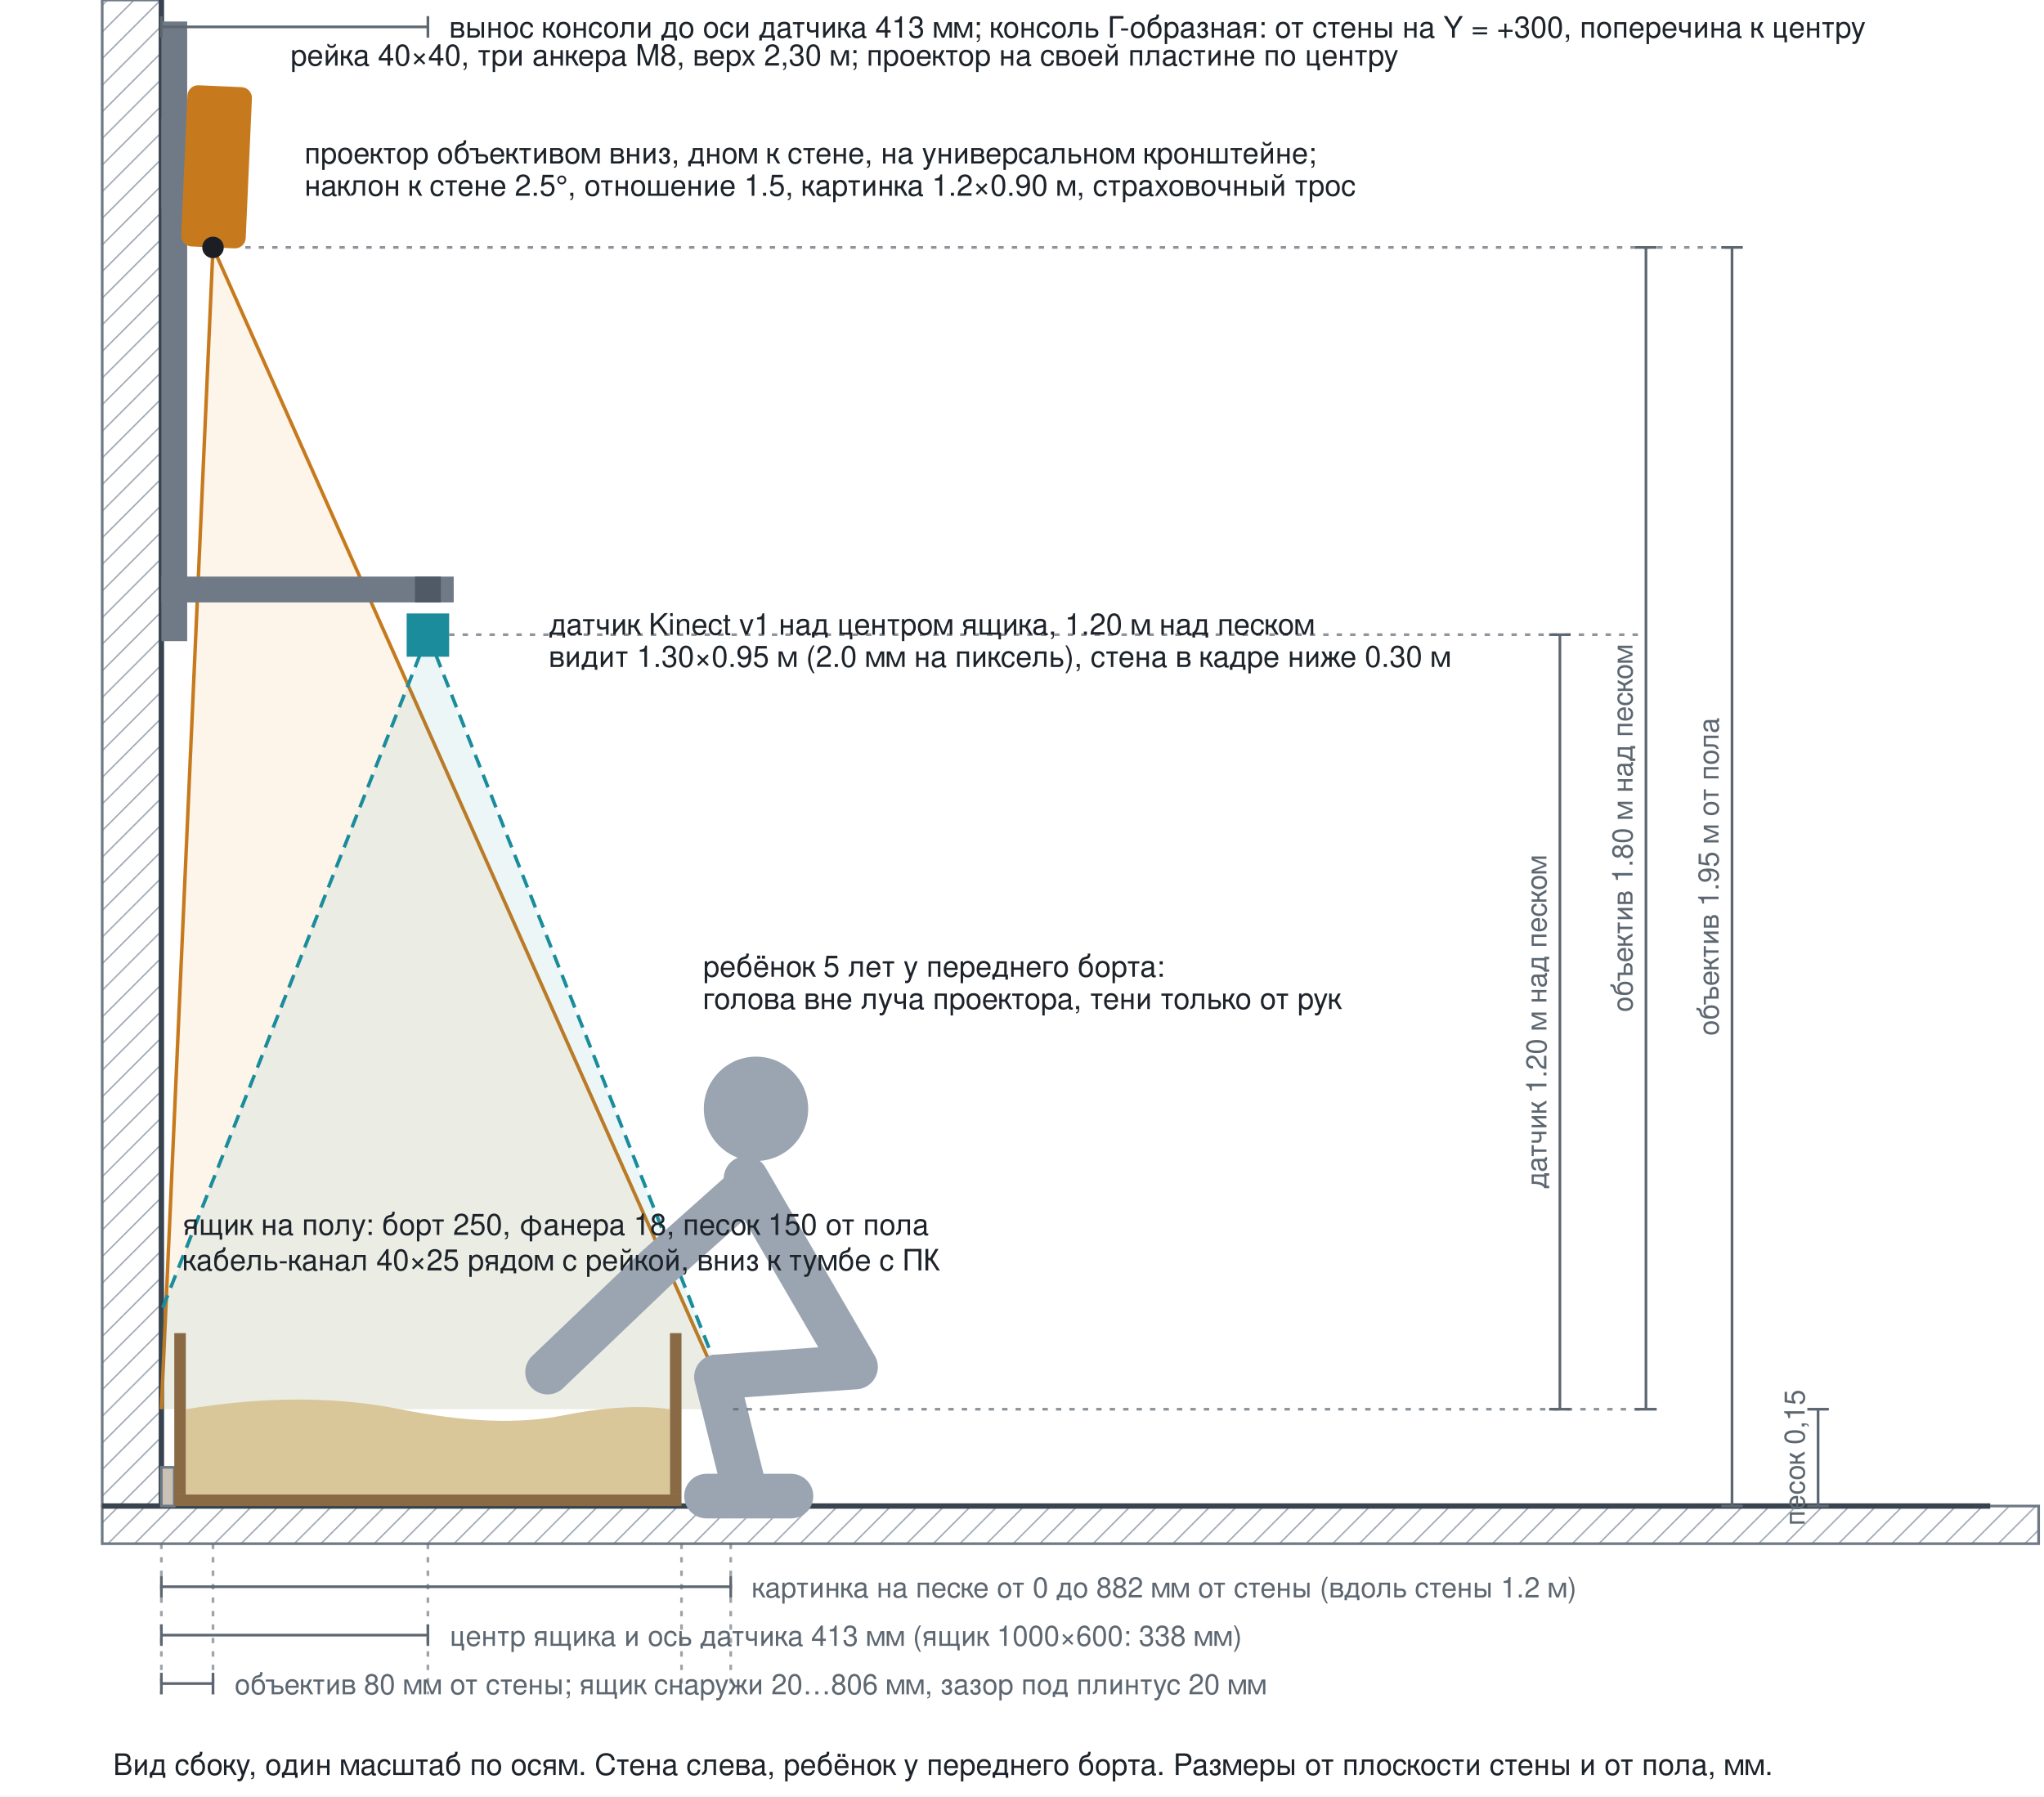
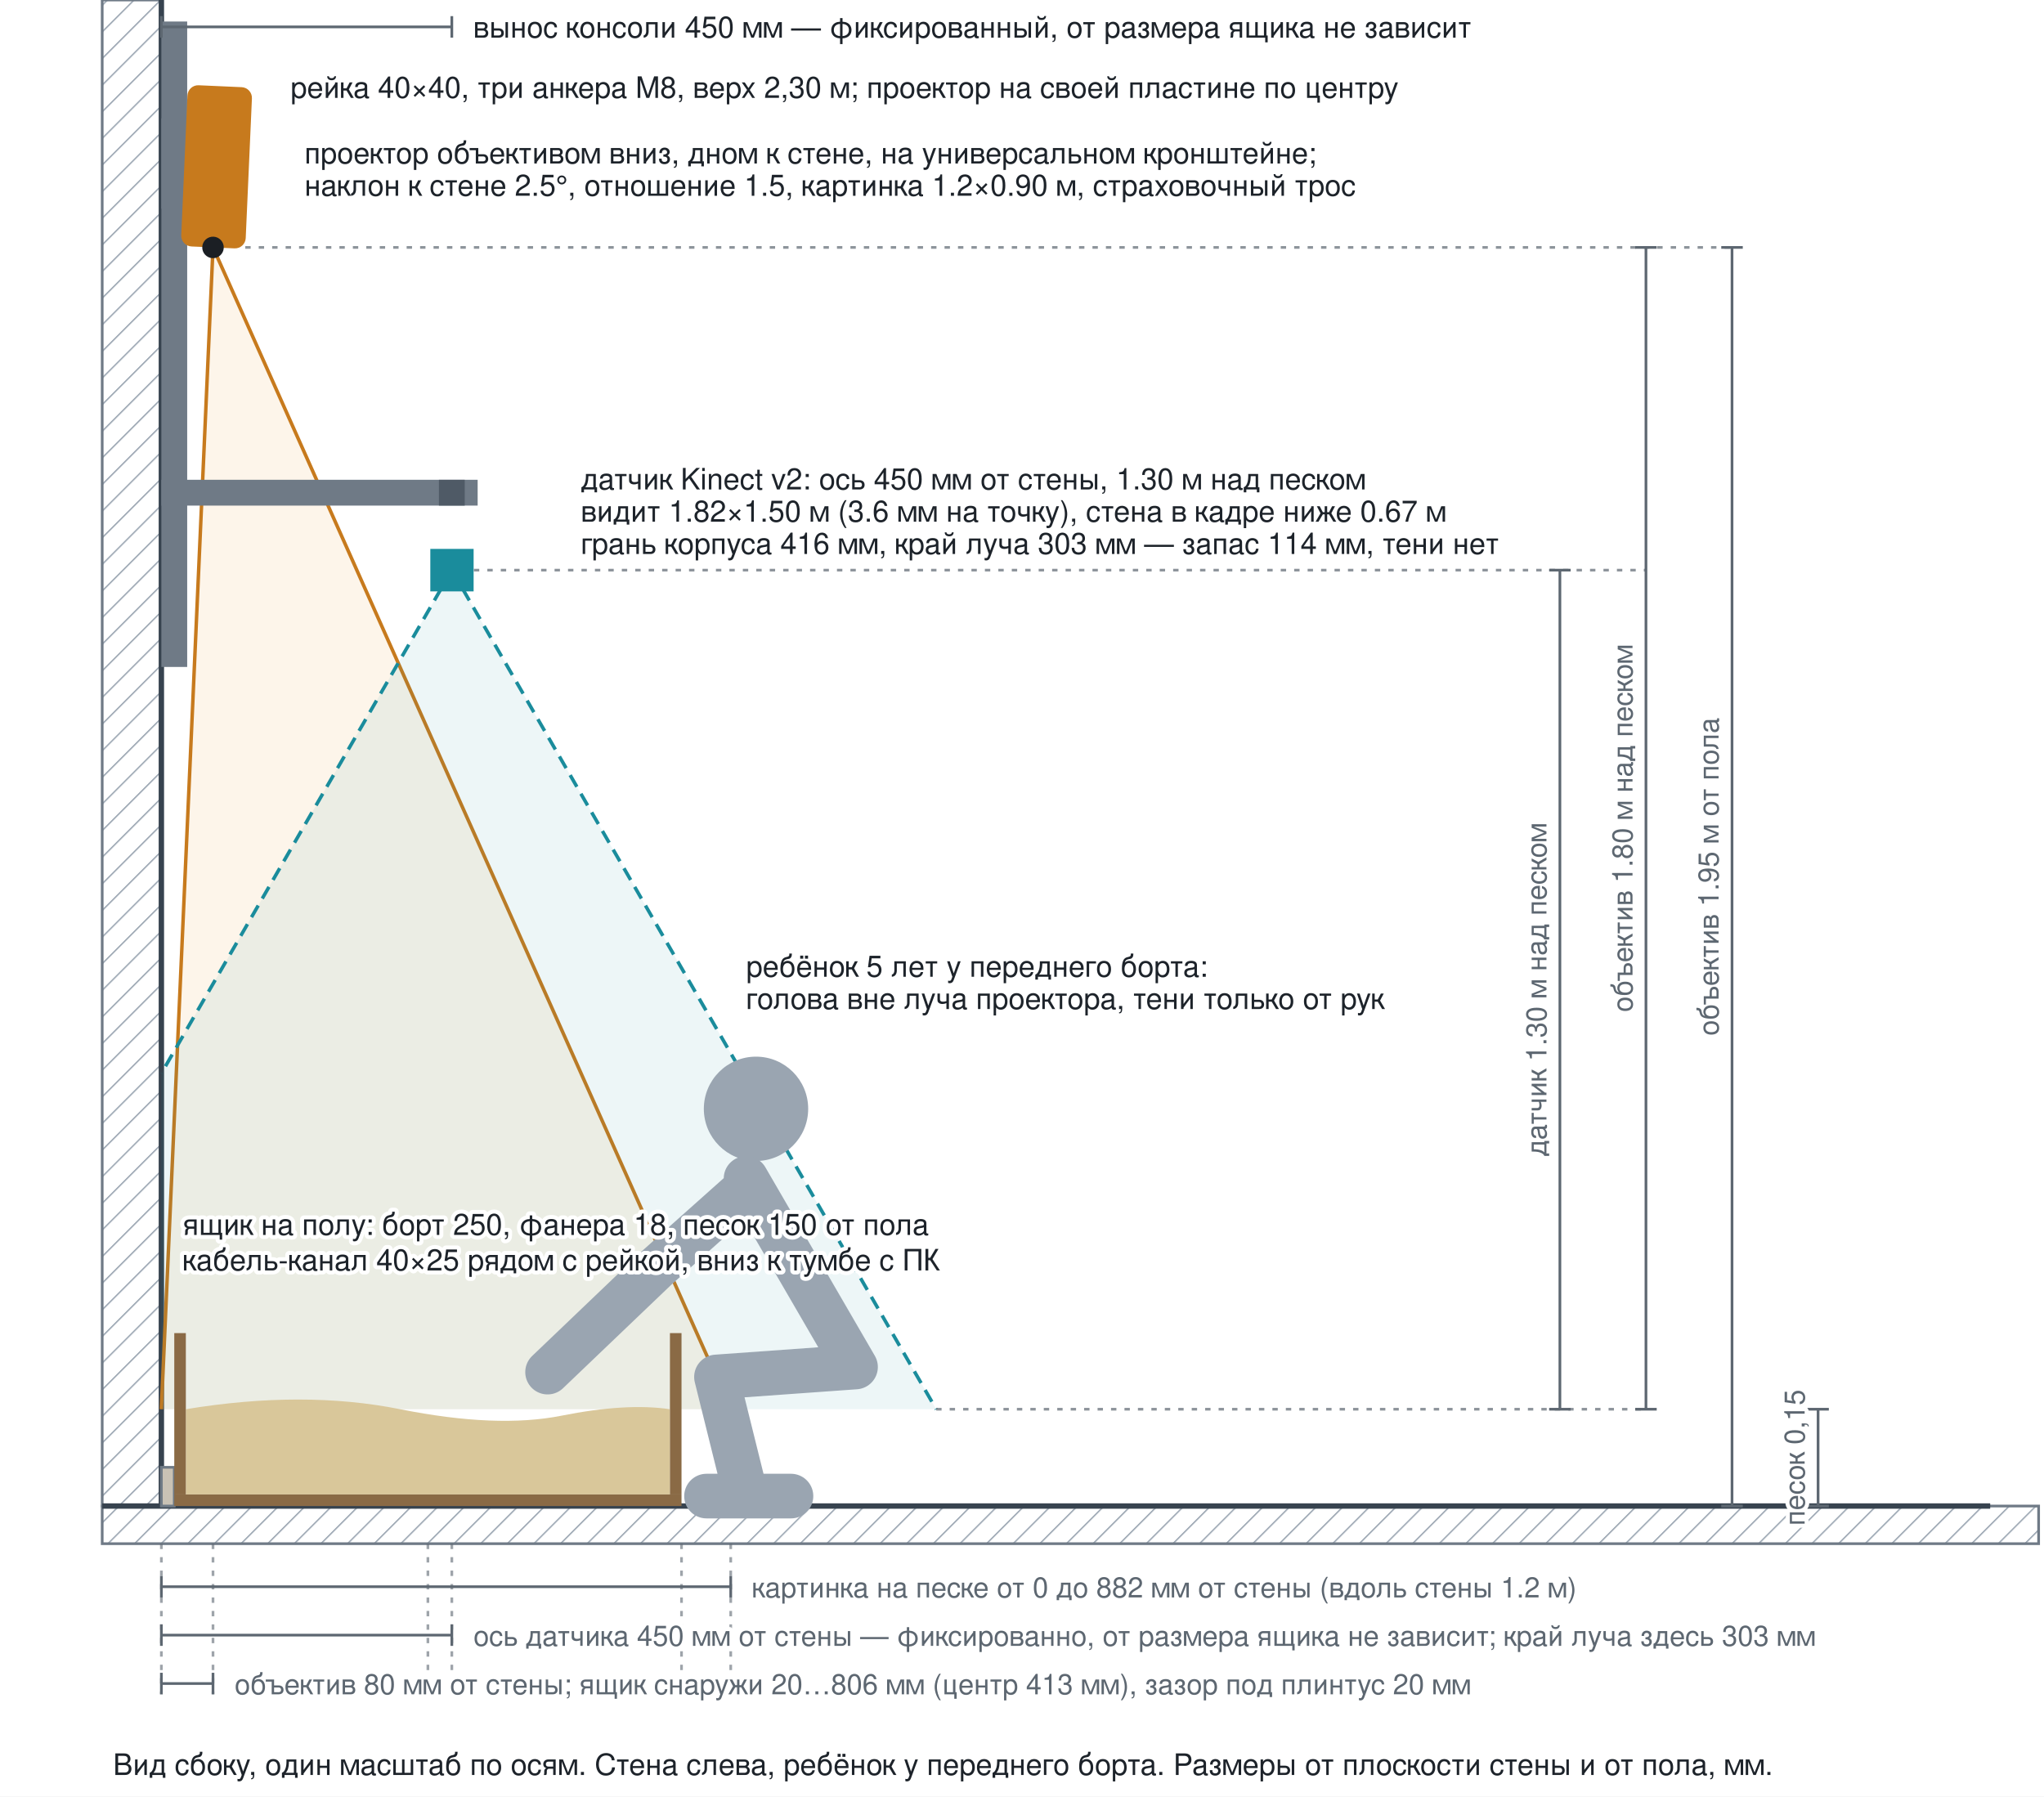
<svg xmlns="http://www.w3.org/2000/svg" viewBox="0 0 760 668" font-family="Helvetica, Arial, sans-serif" font-size="11">
  <defs>
    <pattern id="h" width="7" height="7" patternUnits="userSpaceOnUse" patternTransform="rotate(45)">
      <line x1="0" y1="0" x2="0" y2="7" stroke="#9aa5b1" stroke-width="1" />
    </pattern>
  </defs>
  <rect width="760" height="668" fill="#ffffff" />
  <rect x="38" y="0" width="22" height="560" fill="url(#h)" stroke="#6f7a86" />
  <rect x="38" y="560" width="720" height="14" fill="url(#h)" stroke="#6f7a86" />
  <line x1="60" y1="0" x2="60" y2="560" stroke="#37434f" stroke-width="2" />
  <line x1="38" y1="560" x2="740" y2="560" stroke="#37434f" stroke-width="2" />
  <rect x="60" y="545.6" width="4.8" height="14.4" fill="#c9c2b5" stroke="#6f7a86" />
  <polygon points="79.2,92.0 60.0,524.0 271.7,524.0" fill="#f0a64a" opacity="0.12" />
  <line x1="79.2" y1="92.0" x2="60.0" y2="524.0" stroke="#c77a1d" stroke-width="1.3" />
  <line x1="79.2" y1="92.0" x2="271.7" y2="524.0" stroke="#c77a1d" stroke-width="1.3" />
-   <polygon points="159.1,236.0 60,487.6 60,524.0 272.6,524.0" fill="#1a8c9c" opacity="0.08" />
-   <line x1="159.1" y1="236.0" x2="60" y2="487.6" stroke="#1a8c9c" stroke-width="1.3" stroke-dasharray="5 3" />
-   <line x1="159.1" y1="236.0" x2="272.6" y2="524.0" stroke="#1a8c9c" stroke-width="1.3" stroke-dasharray="5 3" />
+   <polygon points="168.0,212.0 60,399.1 60,524.0 348.1,524.0" fill="#1a8c9c" opacity="0.08" />
+   <line x1="168.0" y1="212.0" x2="60" y2="399.1" stroke="#1a8c9c" stroke-width="1.3" stroke-dasharray="5 3" />
+   <line x1="168.0" y1="212.0" x2="348.1" y2="524.0" stroke="#1a8c9c" stroke-width="1.3" stroke-dasharray="5 3" />
  <path d="M69.1 555.7 V524.0 Q112.8 516.8 148.8 524.0 T208.8 526.4 T249.1 524.0 V555.7 Z" fill="#d9c79a" />
  <rect x="64.8" y="555.7" width="188.6" height="4.3" fill="#8a6a45" />
  <rect x="64.8" y="495.7" width="4.3" height="60.0" fill="#8a6a45" />
  <rect x="249.1" y="495.7" width="4.3" height="60.0" fill="#8a6a45" />
  <circle cx="281.1" cy="412.3" r="19.4" fill="#9aa5b1" />
  <path d="M277.4 438.2 L318.1 508.3 L266.4 512.0 L277.4 556.3 M262.7 556.3 L294.1 556.3 M277.4 441.8 L244.2 471.4 L203.6 510.2" stroke="#9aa5b1" stroke-width="16.6" stroke-linecap="round" stroke-linejoin="round" fill="none" />
-   <rect x="60" y="8.0" width="9.6" height="230.4" fill="#6f7a86" />
-   <rect x="60" y="214.4" width="108.7" height="9.6" fill="#6f7a86" />
-   <rect x="154.3" y="214.4" width="9.6" height="9.6" fill="#4f5a66" />
-   <rect x="151.2" y="228.1" width="15.8" height="16.1" fill="#1a8c9c" />
+   <rect x="60" y="8.0" width="9.6" height="240.0" fill="#6f7a86" />
+   <rect x="60" y="178.4" width="117.6" height="9.6" fill="#6f7a86" />
+   <rect x="163.2" y="178.4" width="9.6" height="9.6" fill="#4f5a66" />
+   <rect x="160.0" y="204.1" width="16.1" height="15.8" fill="#1a8c9c" />
  <rect x="60" y="44.0" width="4.8" height="33.6" fill="#6f7a86" />
  <g transform="rotate(2.54 79.2 92.0)">
    <rect x="67.2" y="32.0" width="24.0" height="60.0" rx="4" fill="#c77a1d" />
    <circle cx="79.2" cy="92.0" r="4" fill="#1b1f24" />
  </g>
-   <line x1="272.6" y1="524.0" x2="612" y2="524.0" stroke="#5d6771" stroke-dasharray="2 3" opacity="0.7" />
-   <line x1="167.0" y1="236.0" x2="612" y2="236.0" stroke="#5d6771" stroke-dasharray="2 3" opacity="0.7" />
+   <line x1="348.1" y1="524.0" x2="612" y2="524.0" stroke="#5d6771" stroke-dasharray="2 3" opacity="0.7" />
+   <line x1="176.2" y1="212.0" x2="612" y2="212.0" stroke="#5d6771" stroke-dasharray="2 3" opacity="0.7" />
  <line x1="91.2" y1="92.0" x2="644" y2="92.0" stroke="#5d6771" stroke-dasharray="2 3" opacity="0.7" />
-   <line x1="580" y1="524.0" x2="580" y2="236.0" stroke="#5d6771" stroke-width="1" />
+   <line x1="580" y1="524.0" x2="580" y2="212.0" stroke="#5d6771" stroke-width="1" />
  <line x1="576" y1="524.0" x2="584" y2="524.0" stroke="#5d6771" />
-   <line x1="576" y1="236.0" x2="584" y2="236.0" stroke="#5d6771" />
-   <text transform="translate(575 380.0) rotate(-90)" text-anchor="middle" fill="#5d6771" font-size="10.5">датчик 1.20 м над песком</text>
+   <line x1="576" y1="212.0" x2="584" y2="212.0" stroke="#5d6771" />
+   <text transform="translate(575 368.0) rotate(-90)" text-anchor="middle" fill="#5d6771" font-size="10.5" stroke="#ffffff" stroke-width="3" stroke-linejoin="round" paint-order="stroke">датчик 1.30 м над песком</text>
  <line x1="612" y1="524.0" x2="612" y2="92.0" stroke="#5d6771" stroke-width="1" />
  <line x1="608" y1="524.0" x2="616" y2="524.0" stroke="#5d6771" />
  <line x1="608" y1="92.0" x2="616" y2="92.0" stroke="#5d6771" />
-   <text transform="translate(607 308.0) rotate(-90)" text-anchor="middle" fill="#5d6771" font-size="10.5">объектив 1.80 м над песком</text>
+   <text transform="translate(607 308.0) rotate(-90)" text-anchor="middle" fill="#5d6771" font-size="10.5" stroke="#ffffff" stroke-width="3" stroke-linejoin="round" paint-order="stroke">объектив 1.80 м над песком</text>
  <line x1="644" y1="560.0" x2="644" y2="92.0" stroke="#5d6771" stroke-width="1" />
  <line x1="640" y1="560.0" x2="648" y2="560.0" stroke="#5d6771" />
  <line x1="640" y1="92.0" x2="648" y2="92.0" stroke="#5d6771" />
-   <text transform="translate(639 326.0) rotate(-90)" text-anchor="middle" fill="#5d6771" font-size="10.5">объектив 1.95 м от пола</text>
+   <text transform="translate(639 326.0) rotate(-90)" text-anchor="middle" fill="#5d6771" font-size="10.5" stroke="#ffffff" stroke-width="3" stroke-linejoin="round" paint-order="stroke">объектив 1.95 м от пола</text>
  <line x1="676" y1="560.0" x2="676" y2="524.0" stroke="#5d6771" stroke-width="1" />
  <line x1="672" y1="560.0" x2="680" y2="560.0" stroke="#5d6771" />
  <line x1="672" y1="524.0" x2="680" y2="524.0" stroke="#5d6771" />
-   <text transform="translate(671 542.0) rotate(-90)" text-anchor="middle" fill="#5d6771" font-size="10.5">песок 0,15</text>
+   <text transform="translate(671 542.0) rotate(-90)" text-anchor="middle" fill="#5d6771" font-size="10.5" stroke="#ffffff" stroke-width="3" stroke-linejoin="round" paint-order="stroke">песок 0,15</text>
  <line x1="60.0" y1="574" x2="60.0" y2="630" stroke="#5d6771" stroke-dasharray="2 3" opacity="0.6" />
  <line x1="79.2" y1="574" x2="79.2" y2="630" stroke="#5d6771" stroke-dasharray="2 3" opacity="0.6" />
  <line x1="159.1" y1="574" x2="159.1" y2="630" stroke="#5d6771" stroke-dasharray="2 3" opacity="0.6" />
+   <line x1="168.0" y1="574" x2="168.0" y2="630" stroke="#5d6771" stroke-dasharray="2 3" opacity="0.6" />
  <line x1="271.7" y1="574" x2="271.7" y2="630" stroke="#5d6771" stroke-dasharray="2 3" opacity="0.6" />
  <line x1="253.4" y1="574" x2="253.4" y2="630" stroke="#5d6771" stroke-dasharray="2 3" opacity="0.6" />
  <line x1="60.0" y1="590.0" x2="271.7" y2="590.0" stroke="#5d6771" stroke-width="1" />
  <line x1="60.0" y1="586.0" x2="60.0" y2="594.0" stroke="#5d6771" />
  <line x1="271.7" y1="586.0" x2="271.7" y2="594.0" stroke="#5d6771" />
-   <text x="279.7" y="594.0" fill="#5d6771" font-size="10.5">картинка на песке от 0 до 882 мм от стены (вдоль стены 1.2 м)</text>
-   <line x1="60.0" y1="608.0" x2="159.1" y2="608.0" stroke="#5d6771" stroke-width="1" />
+   <text x="279.7" y="594.0" fill="#5d6771" font-size="10.5" stroke="#ffffff" stroke-width="3" stroke-linejoin="round" paint-order="stroke">картинка на песке от 0 до 882 мм от стены (вдоль стены 1.2 м)</text>
+   <line x1="60.0" y1="608.0" x2="168.0" y2="608.0" stroke="#5d6771" stroke-width="1" />
  <line x1="60.0" y1="604.0" x2="60.0" y2="612.0" stroke="#5d6771" />
-   <line x1="159.1" y1="604.0" x2="159.1" y2="612.0" stroke="#5d6771" />
-   <text x="167.1" y="612.0" fill="#5d6771" font-size="10.5">центр ящика и ось датчика 413 мм (ящик 1000×600: 338 мм)</text>
+   <line x1="168.0" y1="604.0" x2="168.0" y2="612.0" stroke="#5d6771" />
+   <text x="176.0" y="612.0" fill="#5d6771" font-size="10.5" stroke="#ffffff" stroke-width="3" stroke-linejoin="round" paint-order="stroke">ось датчика 450 мм от стены — фиксированно, от размера ящика не зависит; край луча здесь 303 мм</text>
  <line x1="60.0" y1="626.0" x2="79.2" y2="626.0" stroke="#5d6771" stroke-width="1" />
  <line x1="60.0" y1="622.0" x2="60.0" y2="630.0" stroke="#5d6771" />
  <line x1="79.2" y1="622.0" x2="79.2" y2="630.0" stroke="#5d6771" />
-   <text x="87.2" y="630.0" fill="#5d6771" font-size="10.5">объектив 80 мм от стены; ящик снаружи 20…806 мм, зазор под плинтус 20 мм</text>
+   <text x="87.2" y="630.0" fill="#5d6771" font-size="10.5" stroke="#ffffff" stroke-width="3" stroke-linejoin="round" paint-order="stroke">объектив 80 мм от стены; ящик снаружи 20…806 мм (центр 413 мм), зазор под плинтус 20 мм</text>
  <text x="42" y="660" fill="#1d232a" font-size="11">Вид сбоку, один масштаб по осям. Стена слева, ребёнок у переднего борта. Размеры от плоскости стены и от пола, мм.</text>
-   <line x1="60" y1="10" x2="159.1" y2="10" stroke="#5d6771" />
+   <line x1="60" y1="10" x2="168.0" y2="10" stroke="#5d6771" />
  <line x1="60" y1="6" x2="60" y2="14" stroke="#5d6771" />
-   <line x1="159.1" y1="6" x2="159.1" y2="14" stroke="#5d6771" />
-   <text x="167.1" y="14.0" fill="#1d232a" font-size="11">вынос консоли до оси датчика 413 мм; консоль Г-образная: от стены на Y = +300, поперечина к центру</text>
-   <text x="108.0" y="24.4" fill="#1d232a" font-size="11">рейка 40×40, три анкера M8, верх 2,30 м; проектор на своей пластине по центру</text>
-   <text x="113.2" y="60.8" fill="#1d232a" font-size="11">проектор объективом вниз, дном к стене, на универсальном кронштейне;</text>
-   <text x="113.2" y="72.8" fill="#1d232a" font-size="11">наклон к стене 2.5°, отношение 1.5, картинка 1.2×0.90 м, страховочный трос</text>
-   <text x="204.1" y="236.0" fill="#1d232a" font-size="11">датчик Kinect v1 над центром ящика, 1.20 м над песком</text>
-   <text x="204.1" y="248.0" fill="#1d232a" font-size="11">видит 1.30×0.95 м (2.0 мм на пиксель), стена в кадре ниже 0.30 м</text>
-   <text x="261.4" y="363.2" fill="#1d232a" font-size="11">ребёнок 5 лет у переднего борта:</text>
-   <text x="261.4" y="375.2" fill="#1d232a" font-size="11">голова вне луча проектора, тени только от рук</text>
-   <text x="68.0" y="459.2" fill="#1d232a" font-size="11">ящик на полу: борт 250, фанера 18, песок 150 от пола</text>
-   <text x="68.0" y="472.4" fill="#1d232a" font-size="11">кабель-канал 40×25 рядом с рейкой, вниз к тумбе с ПК</text>
+   <line x1="168.0" y1="6" x2="168.0" y2="14" stroke="#5d6771" />
+   <text x="176.0" y="14.0" fill="#1d232a" font-size="11" stroke="#ffffff" stroke-width="3" stroke-linejoin="round" paint-order="stroke">вынос консоли 450 мм — фиксированный, от размера ящика не зависит</text>
+   <text x="108.0" y="36.4" fill="#1d232a" font-size="11" stroke="#ffffff" stroke-width="3" stroke-linejoin="round" paint-order="stroke">рейка 40×40, три анкера M8, верх 2,30 м; проектор на своей пластине по центру</text>
+   <text x="113.2" y="60.8" fill="#1d232a" font-size="11" stroke="#ffffff" stroke-width="3" stroke-linejoin="round" paint-order="stroke">проектор объективом вниз, дном к стене, на универсальном кронштейне;</text>
+   <text x="113.2" y="72.8" fill="#1d232a" font-size="11" stroke="#ffffff" stroke-width="3" stroke-linejoin="round" paint-order="stroke">наклон к стене 2.5°, отношение 1.5, картинка 1.2×0.90 м, страховочный трос</text>
+   <text x="216.0" y="182.0" fill="#1d232a" font-size="11" stroke="#ffffff" stroke-width="3" stroke-linejoin="round" paint-order="stroke">датчик Kinect v2: ось 450 мм от стены, 1.30 м над песком</text>
+   <text x="216.0" y="194.0" fill="#1d232a" font-size="11" stroke="#ffffff" stroke-width="3" stroke-linejoin="round" paint-order="stroke">видит 1.82×1.50 м (3.6 мм на точку), стена в кадре ниже 0.67 м</text>
+   <text x="216.0" y="206.0" fill="#1d232a" font-size="11" stroke="#ffffff" stroke-width="3" stroke-linejoin="round" paint-order="stroke">грань корпуса 416 мм, край луча 303 мм — запас 114 мм, тени нет</text>
+   <text x="277.4" y="363.2" fill="#1d232a" font-size="11" stroke="#ffffff" stroke-width="3" stroke-linejoin="round" paint-order="stroke">ребёнок 5 лет у переднего борта:</text>
+   <text x="277.4" y="375.2" fill="#1d232a" font-size="11" stroke="#ffffff" stroke-width="3" stroke-linejoin="round" paint-order="stroke">голова вне луча проектора, тени только от рук</text>
+   <text x="68.0" y="459.2" fill="#1d232a" font-size="11" stroke="#ffffff" stroke-width="3" stroke-linejoin="round" paint-order="stroke">ящик на полу: борт 250, фанера 18, песок 150 от пола</text>
+   <text x="68.0" y="472.4" fill="#1d232a" font-size="11" stroke="#ffffff" stroke-width="3" stroke-linejoin="round" paint-order="stroke">кабель-канал 40×25 рядом с рейкой, вниз к тумбе с ПК</text>
</svg>
